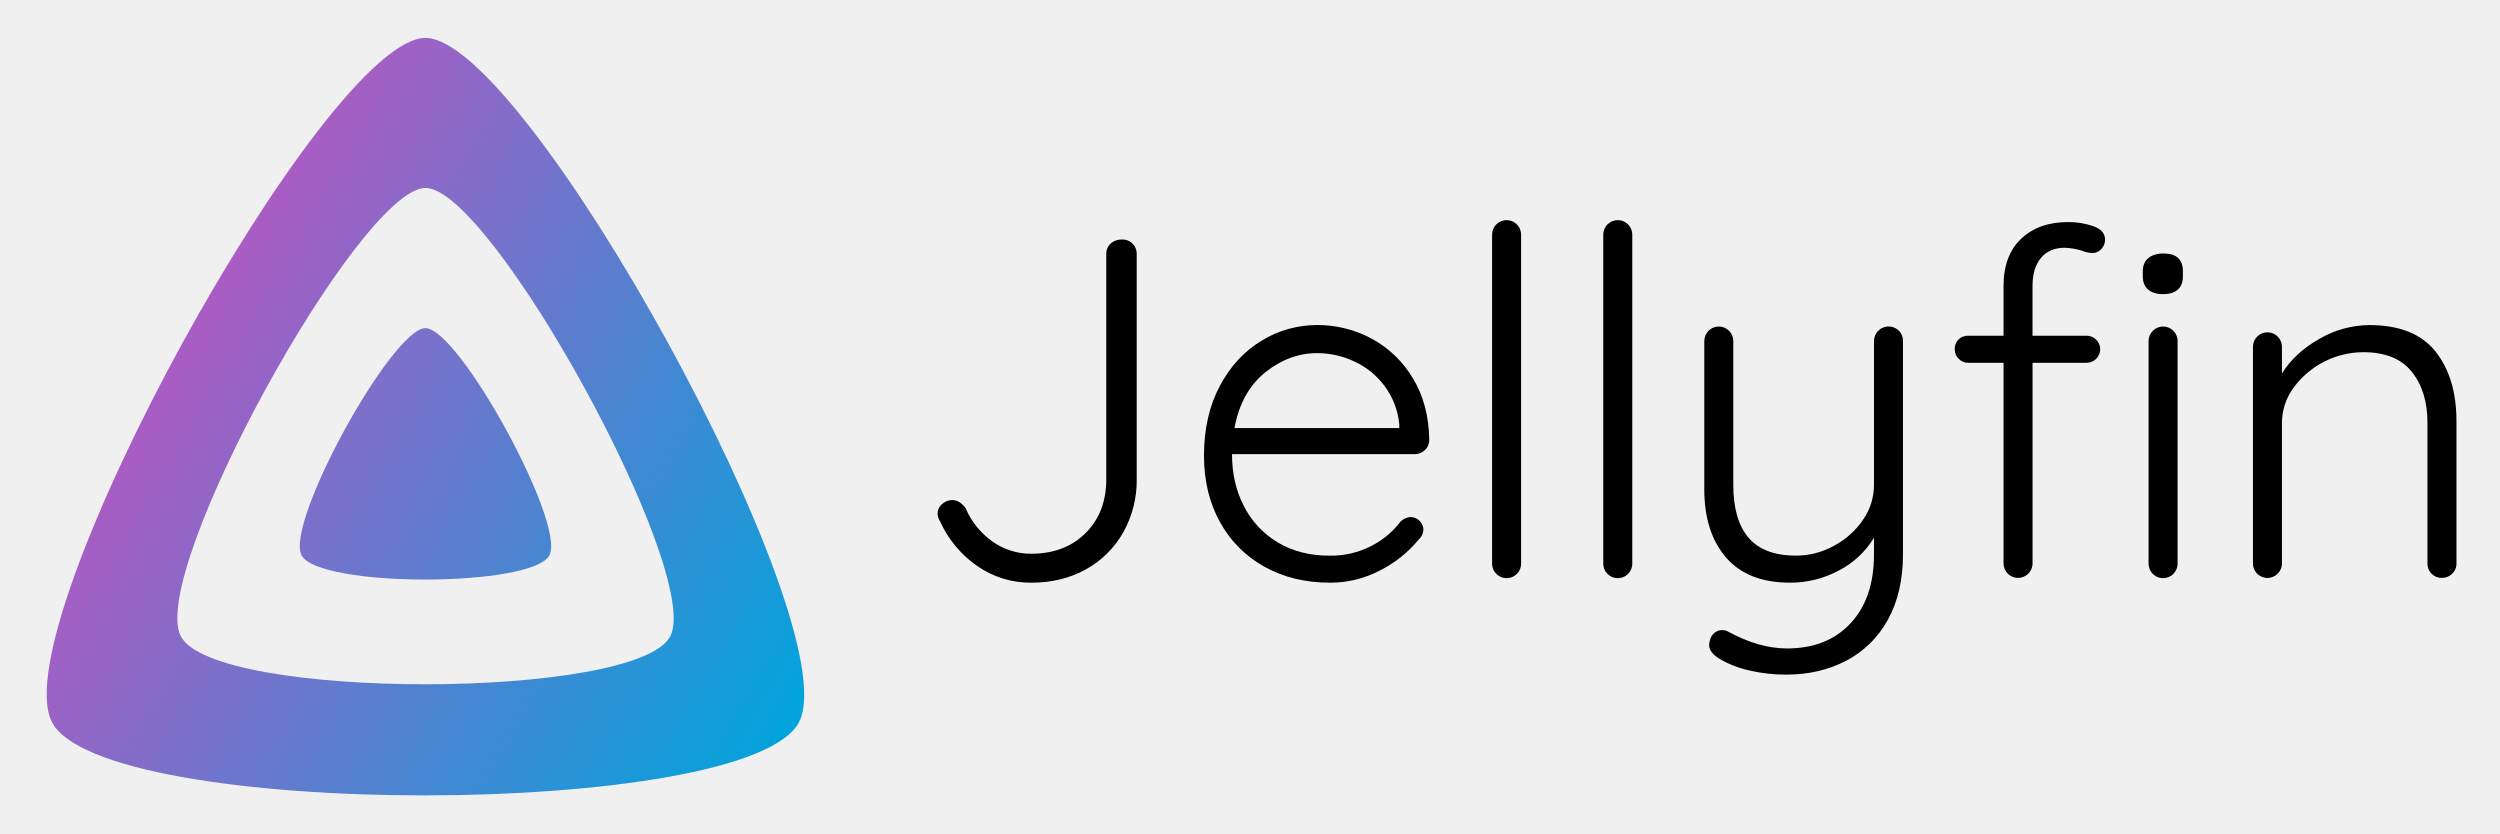
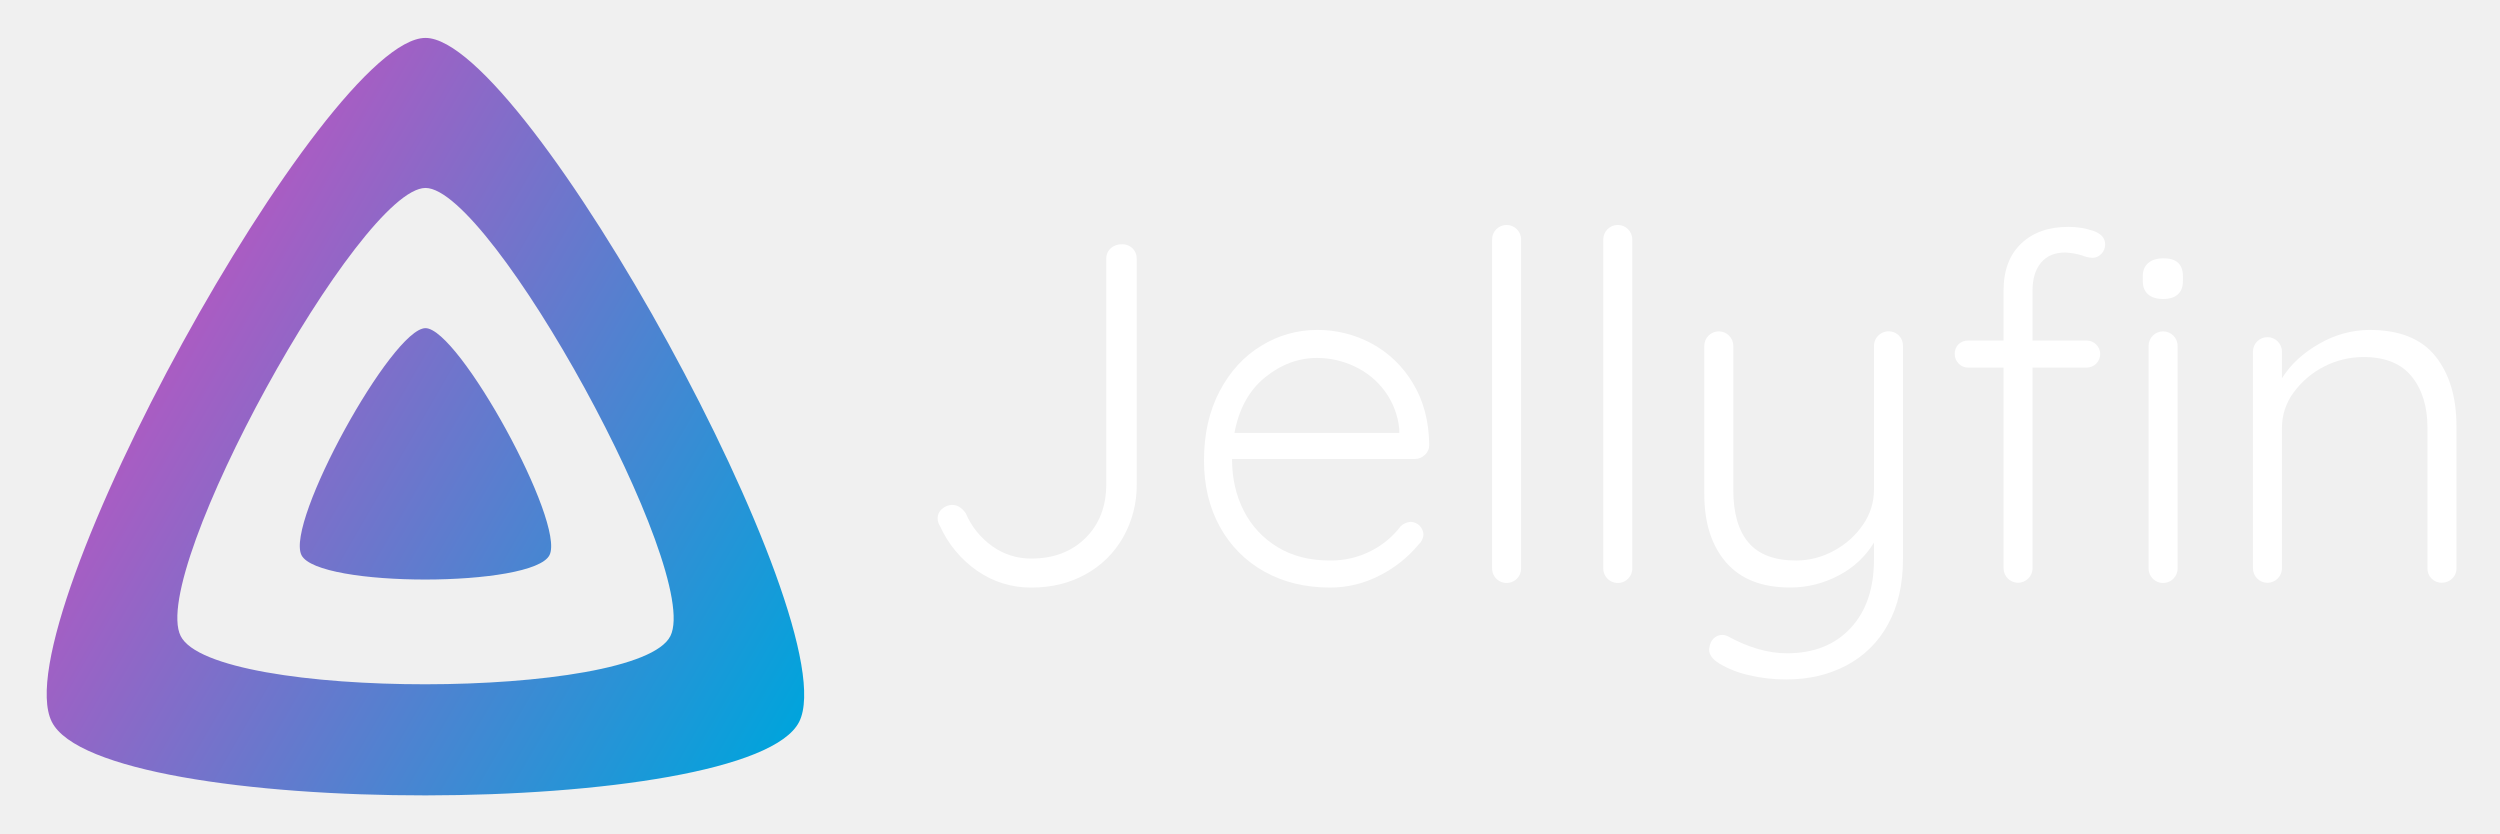
- <svg xmlns="http://www.w3.org/2000/svg" id="banner-light" viewBox="0 0 1536 512">
+ <svg xmlns="http://www.w3.org/2000/svg" id="banner-dark" viewBox="0 0 1536 512">
  <defs>
    <linearGradient id="linear-gradient" x1="110.25" y1="213.3" x2="496.14" y2="436.09" gradientUnits="userSpaceOnUse">
      <stop offset="0" stop-color="#aa5cc3" />
      <stop offset="1" stop-color="#00a4dc" />
    </linearGradient>
  </defs>
-   <g id="banner-light">
-     <g id="banner-light-icon">
+   <g id="banner-dark">
+     <g id="banner-dark-icon">
      <path id="inner-shape" d="M261.42,201.62c-20.44,0-86.24,119.29-76.2,139.43s142.48,19.92,152.4,0S281.86,201.63,261.42,201.62Z" fill="url(#linear-gradient)" />
      <path id="outer-shape" d="M261.42,23.3C199.83,23.3,1.57,382.73,31.8,443.43s429.34,60,459.24,0S323,23.3,261.42,23.3ZM411.9,390.76c-19.59,39.33-281.08,39.77-300.9,0S221.1,115.48,261.45,115.48,431.49,351.42,411.9,390.76Z" fill="url(#linear-gradient)" />
    </g>
-     <g id="jellyfin-dark-outlines" style="isolation:isolate" transform="translate(43.8)">
-       <path d="M556.64,347.78a67,67,0,0,1-22.87-27.47,8.91,8.91,0,0,1-1.49-4.75,7.42,7.42,0,0,1,2.83-5.94,9.28,9.28,0,0,1,6.09-2.38c3.16,0,5.94,1.69,8.31,5.05a48.09,48.09,0,0,0,16.34,20.34,40.59,40.59,0,0,0,24,7.58q20.51,0,33.27-12.62t12.77-33.12V156.07a8.44,8.44,0,0,1,2.67-6.39,9.56,9.56,0,0,1,6.83-2.52,9,9,0,0,1,6.68,2.52,8.7,8.7,0,0,1,2.53,6.39v138.4a64.7,64.7,0,0,1-8.32,32.67,59,59,0,0,1-23,22.72Q608.61,358,589.9,358A57.21,57.21,0,0,1,556.64,347.78Z" />
-       <path d="M831.66,276.5a8.77,8.77,0,0,1-6.24,2.53H713.15q0,17.82,7.28,31.92a54.91,54.91,0,0,0,20.79,22.28q13.51,8.17,31.93,8.17a54,54,0,0,0,25.54-5.94,52.7,52.7,0,0,0,18.12-15.15,10,10,0,0,1,6.24-2.67,8.14,8.14,0,0,1,7.72,7.72,8.85,8.85,0,0,1-3,6.24,74.7,74.7,0,0,1-23.91,19A65.56,65.56,0,0,1,773.45,358q-22.87,0-40.4-9.8a69.44,69.44,0,0,1-27.32-27.48q-9.79-17.65-9.8-40.83,0-24.36,9.65-42.62t25.69-27.92a65.2,65.2,0,0,1,34.16-9.65A70,70,0,0,1,798.84,208a65.78,65.78,0,0,1,25.39,24.36q9.81,16,10.1,38A8.07,8.07,0,0,1,831.66,276.5ZM733.5,228.83Q718.8,240.72,714.64,263H815.92v-2.38A47,47,0,0,0,807,237.3a48.47,48.47,0,0,0-18.56-15.15,54,54,0,0,0-23-5.2Q748.2,217,733.5,228.83Z" />
-       <path d="M888.24,352.53a8.92,8.92,0,0,1-15.3-6.38v-202a8.91,8.91,0,1,1,17.82,0v202A8.65,8.65,0,0,1,888.24,352.53Z" />
-       <path d="M956.55,352.53a8.92,8.92,0,0,1-15.3-6.38v-202a8.91,8.91,0,1,1,17.82,0v202A8.65,8.65,0,0,1,956.55,352.53Z" />
-       <path d="M1122.86,203.14a8.7,8.7,0,0,1,2.53,6.39v131q0,23.44-9.21,40.09a61.58,61.58,0,0,1-25.54,25.25q-16.34,8.61-36.83,8.61a97.24,97.24,0,0,1-23.31-2.67,62,62,0,0,1-18-7.13q-6.24-3.87-6.24-8.62a17.94,17.94,0,0,1,.6-3,8.06,8.06,0,0,1,3-4.45,7.49,7.49,0,0,1,4.45-1.49,7.8,7.8,0,0,1,3.56.9q19,10.38,36.24,10.39,24.65,0,39.05-15.44t14.41-42.18V330.41a54.37,54.37,0,0,1-21.38,20,62.55,62.55,0,0,1-30.3,7.58q-25.85,0-39.2-15.45t-13.37-41.87V209.53a8.91,8.91,0,1,1,17.82,0V298q0,21.39,9.36,32.38t29.25,11a48,48,0,0,0,23.32-6.09,49.88,49.88,0,0,0,17.82-16,37.44,37.44,0,0,0,6.68-21.24v-88.5a9,9,0,0,1,15.29-6.39Z" />
-       <path d="M1210.18,158.44q-5.21,6.24-5.2,17.23v30.59h33.27a8.25,8.25,0,0,1,5.79,2.38,8.26,8.26,0,0,1,0,11.88,8.24,8.24,0,0,1-5.79,2.37H1205V346.15a8.91,8.91,0,1,1-17.82,0V222.89h-21.68a7.83,7.83,0,0,1-5.94-2.52,8.21,8.21,0,0,1-2.37-5.79,8,8,0,0,1,2.37-6.09,8.33,8.33,0,0,1,5.94-2.23h21.68V175.67q0-18.71,10.84-29t29-10.24A46,46,0,0,1,1242.4,139q7.14,2.53,7.13,8.17a8.07,8.07,0,0,1-2.37,5.94,7.37,7.37,0,0,1-5.35,2.37,18.81,18.81,0,0,1-6.53-1.48,42,42,0,0,0-10.4-1.78Q1215.37,152.21,1210.18,158.44ZM1276,177.9c-2.19-1.88-3.27-4.61-3.27-8.17v-3q0-5.34,3.41-8.17t9.36-2.82q11.88,0,11.88,11v3c0,3.56-1,6.29-3.12,8.17s-5.1,2.82-9.06,2.82S1278.14,179.78,1276,177.9Zm15.59,174.63a8.92,8.92,0,0,1-15.3-6.38V209.53a8.91,8.91,0,1,1,17.82,0V346.15A8.65,8.65,0,0,1,1291.56,352.53Z" />
-       <path d="M1452.53,215.91q12.92,16.2,12.92,42.92v87.32a8.4,8.4,0,0,1-2.67,6.38,8.8,8.8,0,0,1-6.24,2.53,8.64,8.64,0,0,1-8.91-8.91V259.72q0-19.31-9.65-31.33t-29.85-12a53.28,53.28,0,0,0-42.77,21.83,36.26,36.26,0,0,0-7.13,21.53v86.43a8.91,8.91,0,1,1-17.82,0V213.09a8.91,8.91,0,1,1,17.82,0v16.34q8-12.77,23-21.24a61.81,61.81,0,0,1,30.74-8.46Q1439.61,199.73,1452.53,215.91Z" />
+     <g id="jellyfin-light-outlines" style="isolation:isolate" transform="translate(43.8)">
+       <path d="M556.64,350.75a67,67,0,0,1-22.87-27.47,8.91,8.91,0,0,1-1.49-4.75,7.42,7.42,0,0,1,2.83-5.94,9.25,9.25,0,0,1,6.09-2.38c3.16,0,5.94,1.69,8.31,5.05a48.09,48.09,0,0,0,16.34,20.34,40.59,40.59,0,0,0,24,7.58q20.51,0,33.27-12.62t12.77-33.12V159a8.44,8.44,0,0,1,2.67-6.39,9.56,9.56,0,0,1,6.83-2.52,9,9,0,0,1,6.68,2.52,8.7,8.7,0,0,1,2.53,6.39v138.4a64.7,64.7,0,0,1-8.32,32.67,59,59,0,0,1-23,22.72Q608.62,361,589.9,361A57.21,57.21,0,0,1,556.64,350.75Z" fill="#fff" />
+       <path d="M831.66,279.47a8.77,8.77,0,0,1-6.24,2.53H713.16q0,17.82,7.27,31.92a54.91,54.91,0,0,0,20.79,22.28q13.51,8.18,31.93,8.17a54,54,0,0,0,25.54-5.94,52.7,52.7,0,0,0,18.12-15.15,10,10,0,0,1,6.24-2.67,8.14,8.14,0,0,1,7.72,7.72,8.81,8.81,0,0,1-3,6.24,74.7,74.7,0,0,1-23.91,19A65.56,65.56,0,0,1,773.45,361q-22.87,0-40.4-9.8a69.51,69.51,0,0,1-27.32-27.48q-9.79-17.66-9.8-40.83,0-24.36,9.65-42.62t25.69-27.92a65.2,65.2,0,0,1,34.16-9.65A70,70,0,0,1,798.84,211a65.78,65.78,0,0,1,25.39,24.36q9.81,16,10.1,38A8.07,8.07,0,0,1,831.66,279.47ZM733.5,231.8Q718.8,243.68,714.64,266H815.92v-2.38A46.91,46.91,0,0,0,807,240.27a48.47,48.47,0,0,0-18.56-15.15,54,54,0,0,0-23-5.2Q748.2,219.92,733.5,231.8Z" fill="#fff" />
+       <path d="M888.24,355.5a8.92,8.92,0,0,1-15.3-6.38v-202a8.91,8.91,0,1,1,17.82,0v202A8.65,8.65,0,0,1,888.24,355.5Z" fill="#fff" />
+       <path d="M956.55,355.5a8.92,8.92,0,0,1-15.3-6.38v-202a8.91,8.91,0,1,1,17.82,0v202A8.65,8.65,0,0,1,956.55,355.5Z" fill="#fff" />
+       <path d="M1122.86,206.11a8.7,8.7,0,0,1,2.53,6.39v131q0,23.44-9.21,40.09a61.58,61.58,0,0,1-25.54,25.25q-16.34,8.61-36.83,8.61a96.73,96.73,0,0,1-23.31-2.68,61.72,61.72,0,0,1-18-7.12q-6.24-3.87-6.24-8.62a17.94,17.94,0,0,1,.6-3,8.06,8.06,0,0,1,3-4.45,7.49,7.49,0,0,1,4.45-1.49,7.91,7.91,0,0,1,3.56.89q19,10.39,36.24,10.4,24.65,0,39.06-15.44t14.4-42.18V333.38a54.37,54.37,0,0,1-21.38,20,62.55,62.55,0,0,1-30.3,7.58q-25.83,0-39.2-15.45t-13.37-41.87V212.5a8.91,8.91,0,1,1,17.82,0V301q0,21.39,9.36,32.38t29.25,11a48,48,0,0,0,23.32-6.09,49.88,49.88,0,0,0,17.82-16,37.44,37.44,0,0,0,6.68-21.24V212.5a9,9,0,0,1,15.29-6.39Z" fill="#fff" />
+       <path d="M1210.18,161.41q-5.21,6.24-5.2,17.23v30.59h33.27a8.19,8.19,0,0,1,5.79,2.38,8.26,8.26,0,0,1,0,11.88,8.22,8.22,0,0,1-5.79,2.37H1205V349.12a8.91,8.91,0,1,1-17.82,0V225.86h-21.68a7.83,7.83,0,0,1-5.94-2.52,8.21,8.21,0,0,1-2.37-5.79,8,8,0,0,1,2.37-6.09,8.33,8.33,0,0,1,5.94-2.23h21.68V178.64q0-18.7,10.84-29t29-10.24a46.1,46.1,0,0,1,15.45,2.52q7.13,2.53,7.12,8.17a8.07,8.07,0,0,1-2.37,5.94,7.37,7.37,0,0,1-5.35,2.37,18.81,18.81,0,0,1-6.53-1.48,42,42,0,0,0-10.4-1.78Q1215.37,155.18,1210.18,161.41ZM1276,180.87c-2.19-1.88-3.27-4.61-3.27-8.17v-3q0-5.34,3.41-8.17t9.36-2.82q11.88,0,11.88,11v3c0,3.56-1,6.29-3.12,8.17s-5.1,2.82-9.06,2.82S1278.14,182.75,1276,180.87Zm15.59,174.63a8.92,8.92,0,0,1-15.3-6.38V212.5a8.91,8.91,0,1,1,17.82,0V349.12A8.65,8.65,0,0,1,1291.56,355.5Z" fill="#fff" />
+       <path d="M1452.53,218.88q12.92,16.2,12.92,42.92v87.32a8.4,8.4,0,0,1-2.67,6.38,8.8,8.8,0,0,1-6.24,2.53,8.64,8.64,0,0,1-8.91-8.91V262.69q0-19.31-9.65-31.33t-29.85-12a53.28,53.28,0,0,0-42.77,21.83,36.24,36.24,0,0,0-7.13,21.53v86.43a8.91,8.91,0,1,1-17.82,0V216.06a8.91,8.91,0,1,1,17.82,0V232.4q8-12.77,23-21.24A61.84,61.84,0,0,1,1412,202.7Q1439.61,202.7,1452.53,218.88Z" fill="#fff" />
    </g>
  </g>
</svg>
